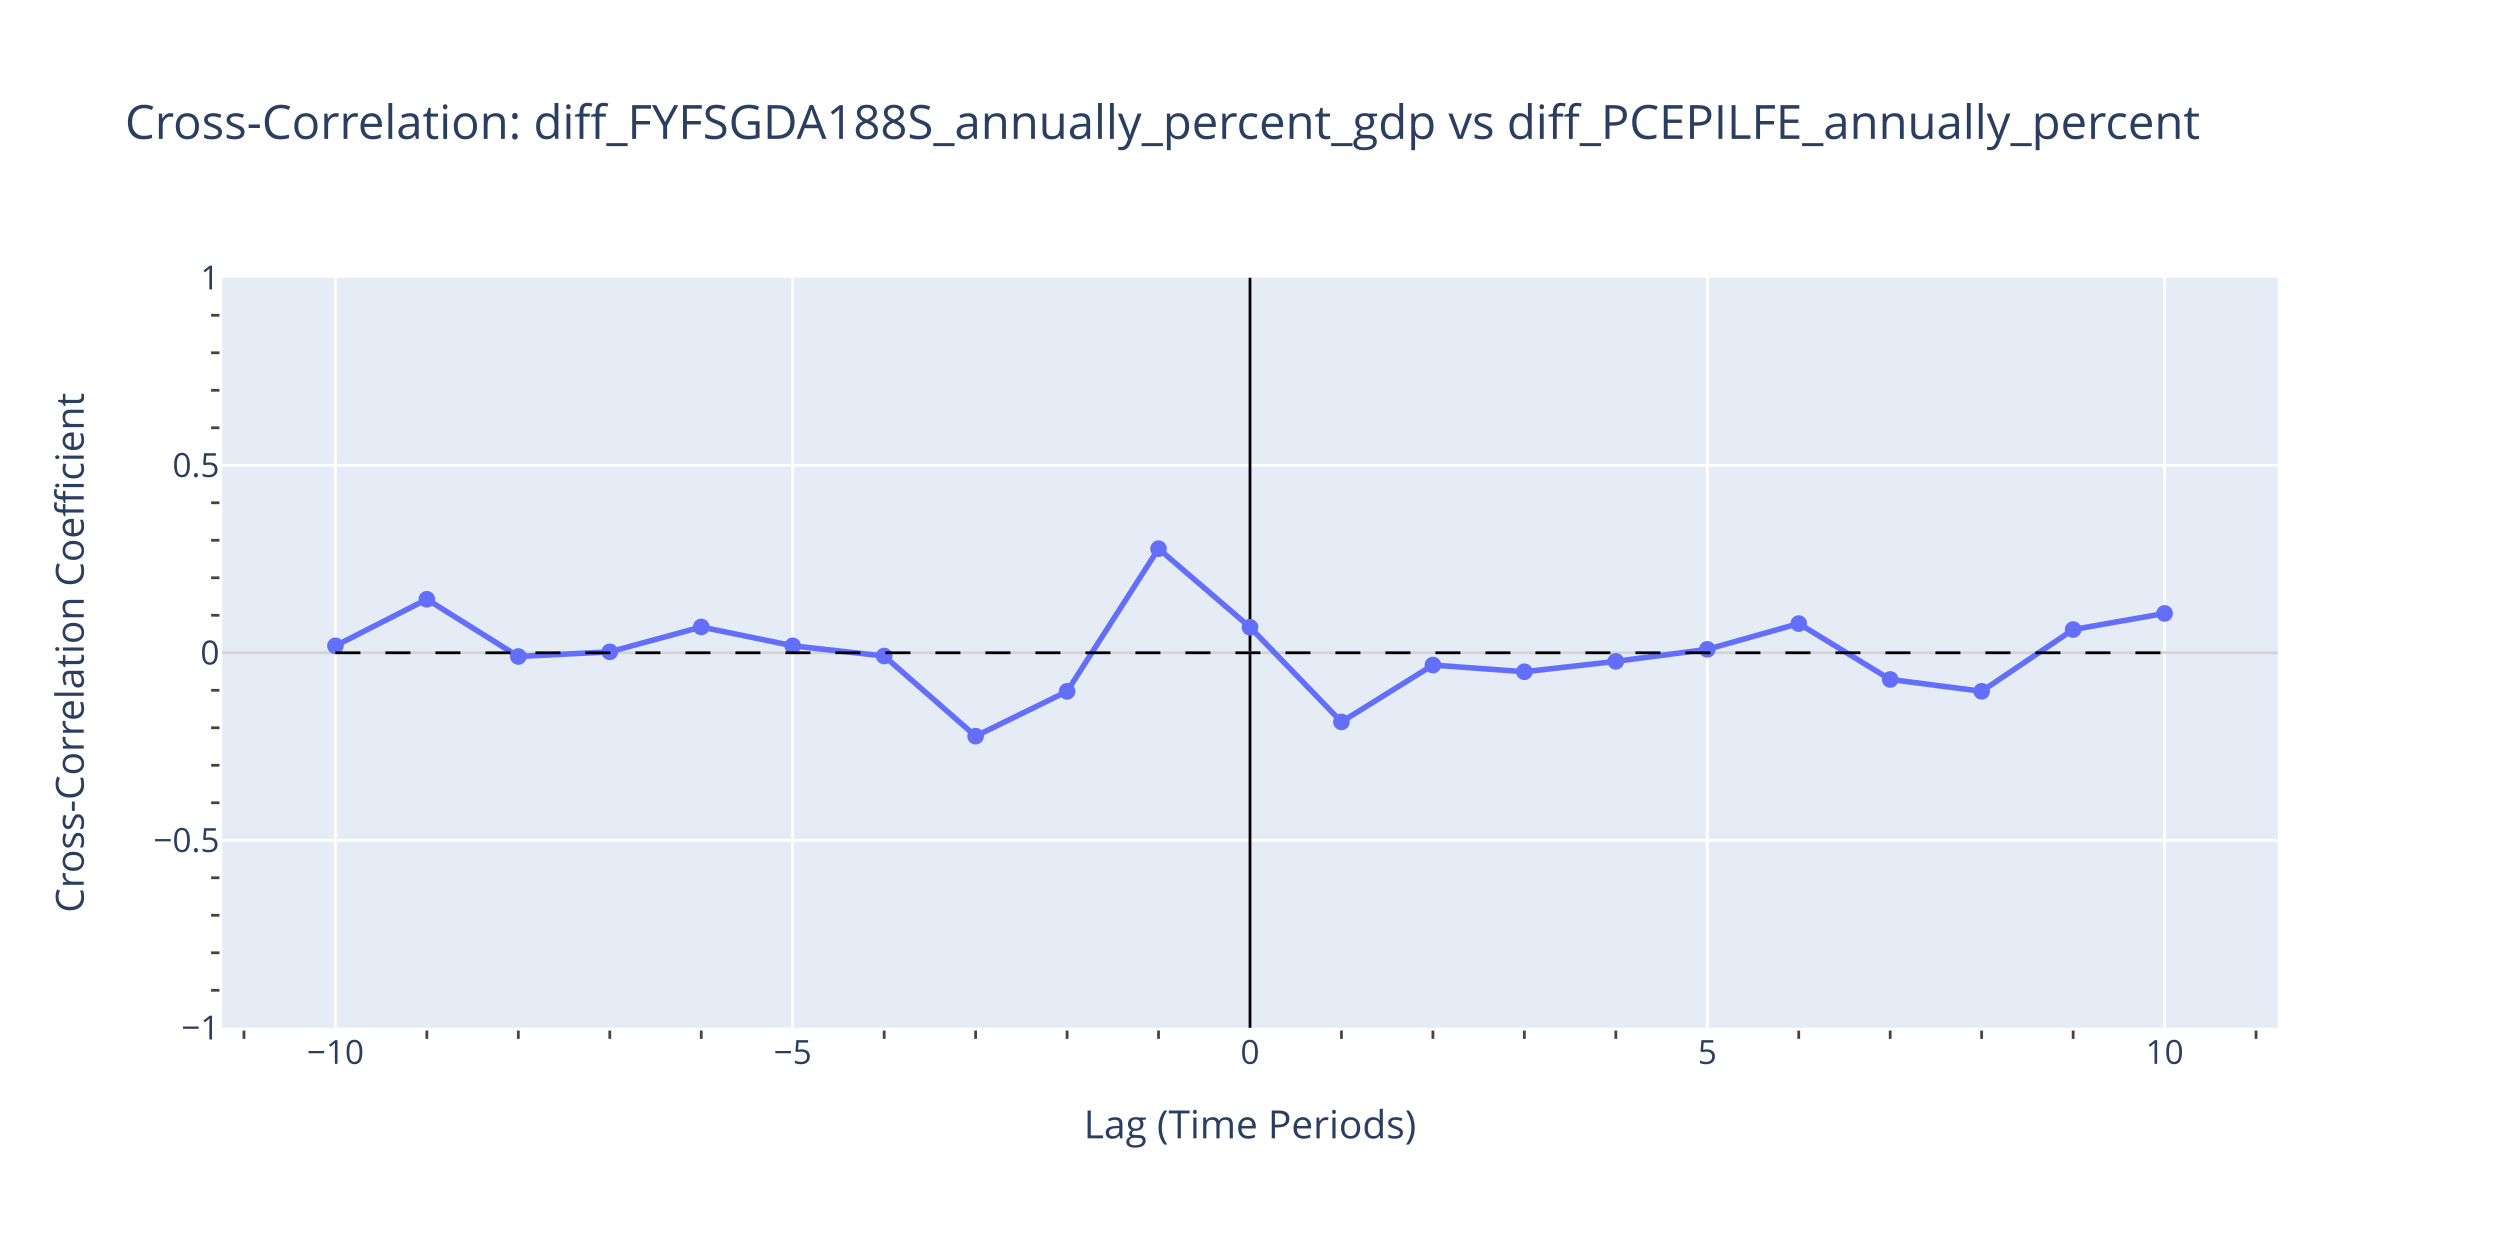
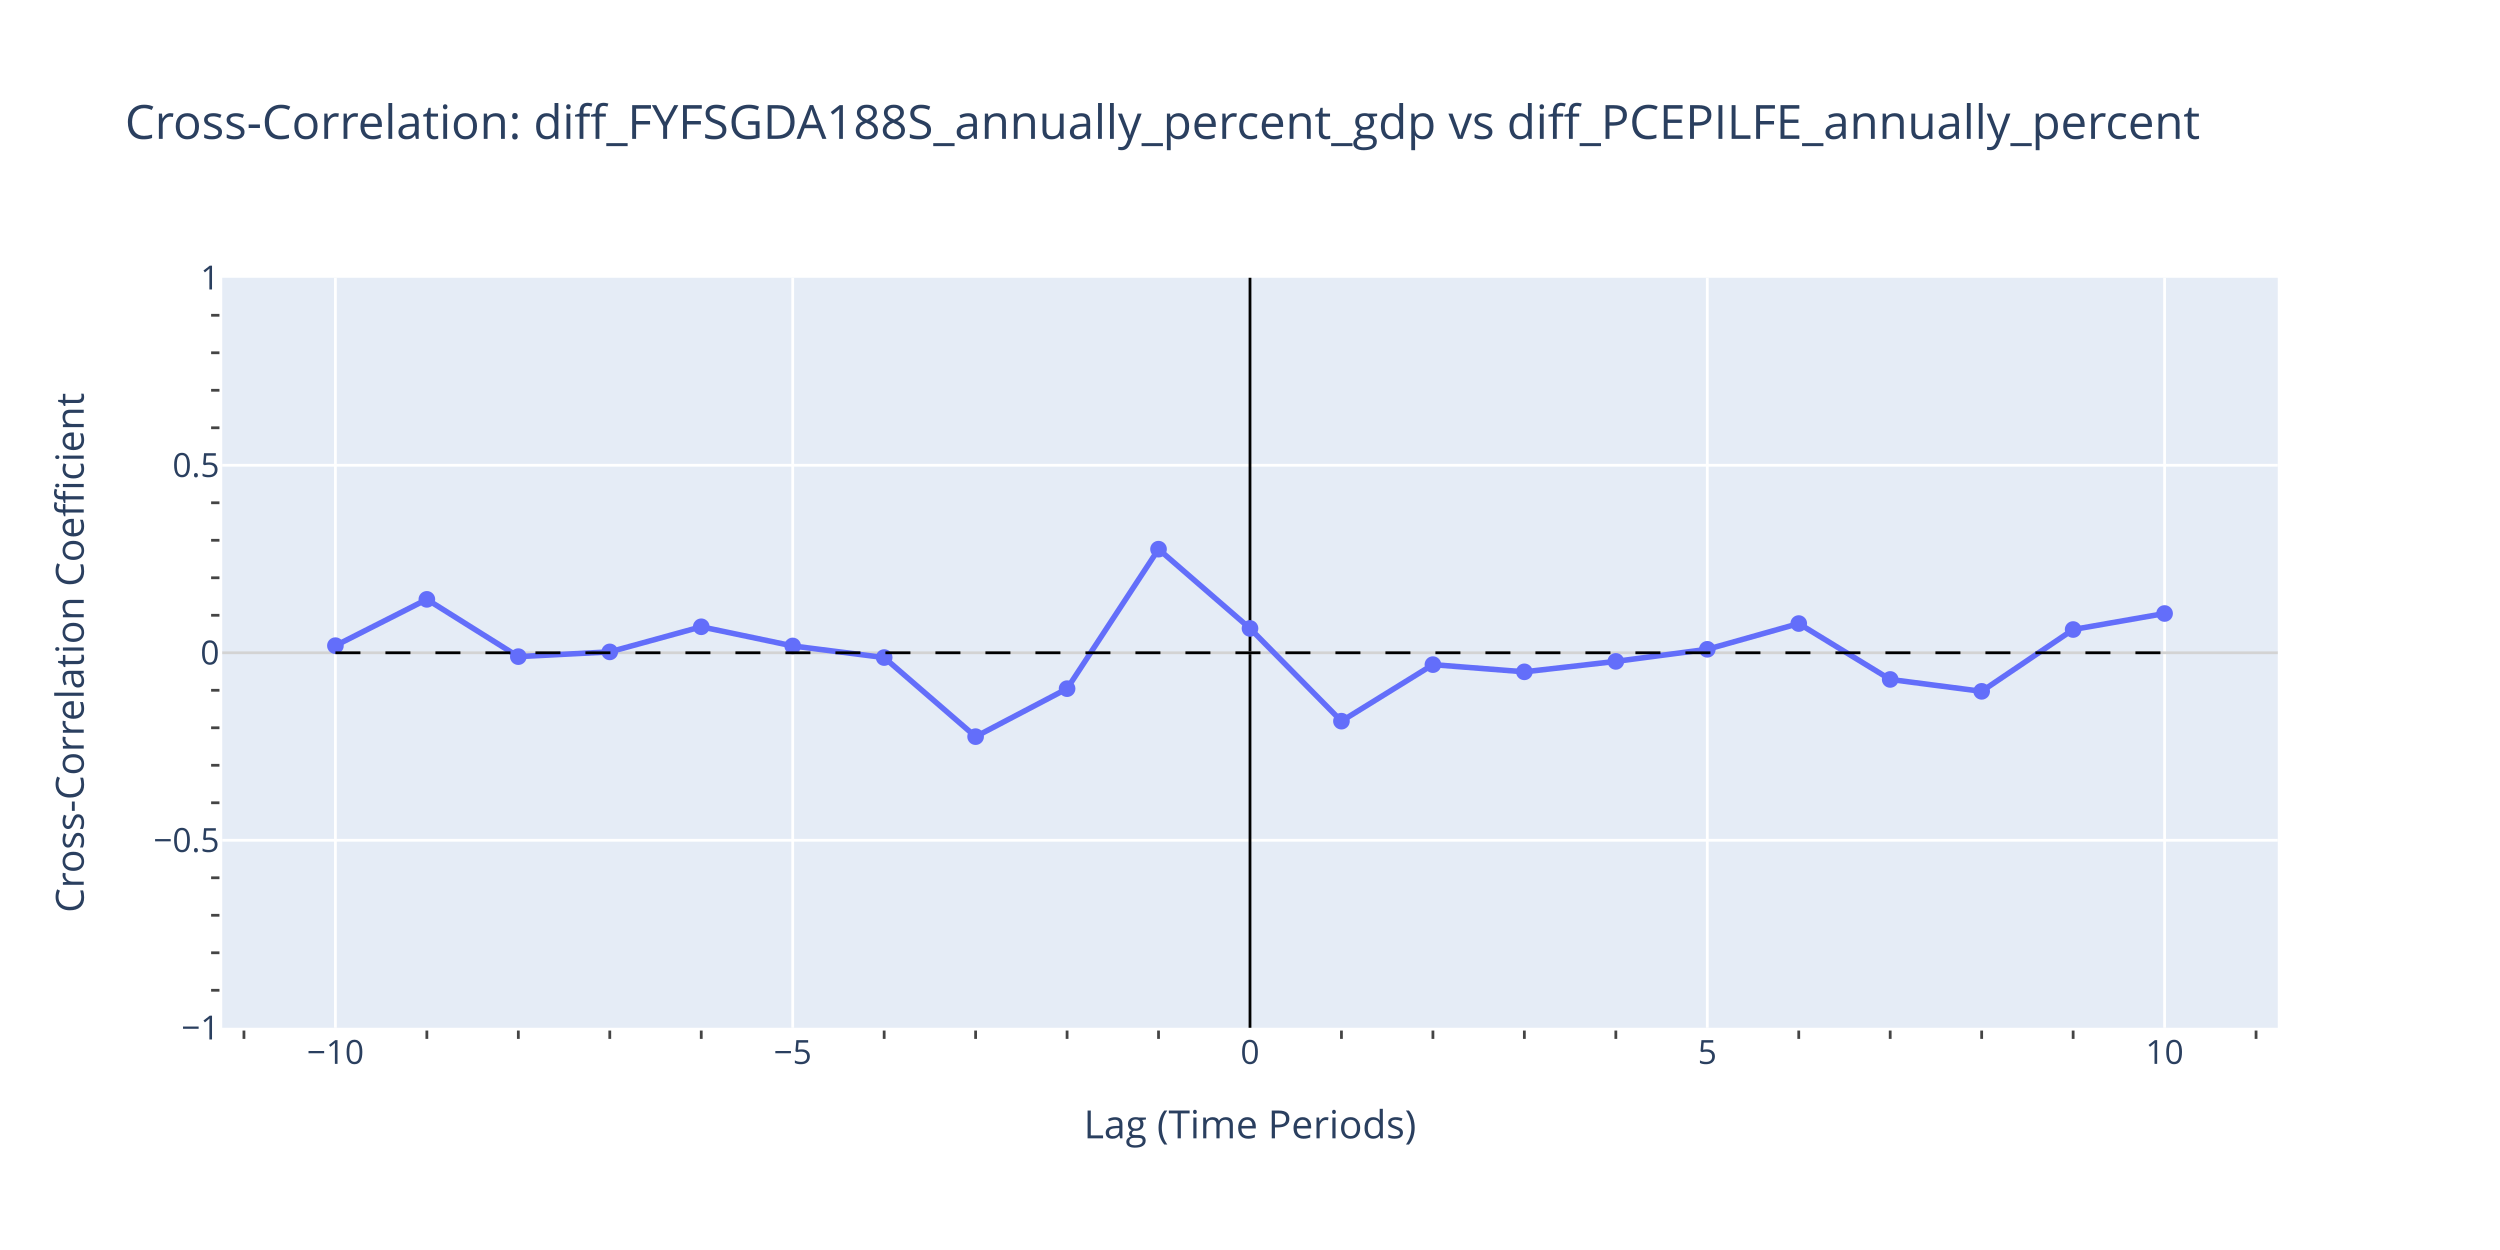
<svg xmlns="http://www.w3.org/2000/svg" class="main-svg" width="900" height="450" style="" viewBox="0 0 900 450">
  <rect x="0" y="0" width="900" height="450" style="fill: rgb(255, 255, 255); fill-opacity: 1;" />
-   <defs id="defs-2875f4">
+   <defs id="defs-0d0a58">
    <g class="clips">
-       <clipPath id="clip2875f4xyplot" class="plotclip">
+       <clipPath id="clip0d0a58xyplot" class="plotclip">
        <rect width="740" height="270" />
      </clipPath>
-       <clipPath class="axesclip" id="clip2875f4x">
+       <clipPath class="axesclip" id="clip0d0a58x">
        <rect x="80" y="0" width="740" height="450" />
      </clipPath>
-       <clipPath class="axesclip" id="clip2875f4y">
+       <clipPath class="axesclip" id="clip0d0a58y">
        <rect x="0" y="100" width="900" height="270" />
      </clipPath>
-       <clipPath class="axesclip" id="clip2875f4xy">
+       <clipPath class="axesclip" id="clip0d0a58xy">
        <rect x="80" y="100" width="740" height="270" />
      </clipPath>
    </g>
    <g class="gradients" />
    <g class="patterns" />
  </defs>
  <g class="bglayer">
    <rect class="bg" x="80" y="100" width="740" height="270" style="fill: rgb(229, 236, 246); fill-opacity: 1; stroke-width: 0;" />
  </g>
  <g class="layer-below">
    <g class="imagelayer" />
    <g class="shapelayer" />
  </g>
  <g class="cartesianlayer">
    <g class="subplot xy">
      <g class="layer-subplot">
        <g class="shapelayer" />
        <g class="imagelayer" />
      </g>
      <g class="minor-gridlayer">
        <g class="x" />
        <g class="y" />
      </g>
      <g class="gridlayer">
        <g class="x">
          <path class="xgrid crisp" transform="translate(120.75,0)" d="M0,100v270" style="stroke: rgb(255, 255, 255); stroke-opacity: 1; stroke-width: 1px;" />
          <path class="xgrid crisp" transform="translate(285.37,0)" d="M0,100v270" style="stroke: rgb(255, 255, 255); stroke-opacity: 1; stroke-width: 1px;" />
          <path class="xgrid crisp" transform="translate(614.63,0)" d="M0,100v270" style="stroke: rgb(255, 255, 255); stroke-opacity: 1; stroke-width: 1px;" />
          <path class="xgrid crisp" transform="translate(779.25,0)" d="M0,100v270" style="stroke: rgb(255, 255, 255); stroke-opacity: 1; stroke-width: 1px;" />
        </g>
        <g class="y">
          <path class="ygrid crisp" transform="translate(0,302.5)" d="M80,0h740" style="stroke: rgb(255, 255, 255); stroke-opacity: 1; stroke-width: 1px;" />
          <path class="ygrid crisp" transform="translate(0,167.5)" d="M80,0h740" style="stroke: rgb(255, 255, 255); stroke-opacity: 1; stroke-width: 1px;" />
        </g>
      </g>
      <g class="zerolinelayer">
        <path class="xzl zl crisp" transform="translate(450,0)" d="M0,100v270" style="stroke: rgb(0, 0, 0); stroke-opacity: 1; stroke-width: 1px;" />
        <path class="yzl zl crisp" transform="translate(0,235)" d="M80,0h740" style="stroke: rgb(211, 211, 211); stroke-opacity: 1; stroke-width: 1px;" />
      </g>
      <g class="layer-between">
        <g class="shapelayer" />
        <g class="imagelayer" />
      </g>
      <path class="xlines-below" />
      <path class="ylines-below" />
      <g class="overlines-below" />
      <g class="xaxislayer-below" />
      <g class="yaxislayer-below" />
      <g class="overaxes-below" />
      <g class="overplot">
-         <g class="xy" transform="translate(80,100)" clip-path="url(#clip2875f4xyplot)">
+         <g class="xy" transform="translate(80,100)" clip-path="url(#clip0d0a58xyplot)">
          <g class="scatterlayer mlayer">
-             <g class="trace scatter tracebc2536" style="stroke-miterlimit: 2; opacity: 1;">
+             <g class="trace scatter trace83ce1f" style="stroke-miterlimit: 2; opacity: 1;">
              <g class="fills" />
              <g class="errorbars" />
              <g class="lines">
-                 <path class="js-line" d="M40.75,132.5L73.67,115.74L106.6,136.34L139.52,134.66L172.45,125.71L205.37,132.49L238.3,136.17L271.22,165.02L304.15,148.89L337.07,97.53L370,125.81L402.92,159.88L435.85,139.42L468.77,141.83L501.7,138.09L534.63,133.76L567.55,124.49L600.47,144.61L633.4,148.86L666.33,126.64L699.25,120.83" style="vector-effect: none; fill: none; stroke: rgb(99, 110, 250); stroke-opacity: 1; stroke-width: 2px; opacity: 1;" />
+                 <path class="js-line" d="M40.75,132.44L73.67,115.77L106.6,136.39L139.52,134.68L172.45,125.64L205.37,132.54L238.3,136.72L271.22,165.19L304.15,147.92L337.07,97.7L370,126.23L402.92,159.62L435.85,139.27L468.77,141.86L501.7,138.1L534.63,133.75L567.55,124.48L600.47,144.6L633.4,148.88L666.33,126.63L699.25,120.86" style="vector-effect: none; fill: none; stroke: rgb(99, 110, 250); stroke-opacity: 1; stroke-width: 2px; opacity: 1;" />
              </g>
              <g class="points">
-                 <path class="point" transform="translate(40.75,132.5)" d="M3,0A3,3 0 1,1 0,-3A3,3 0 0,1 3,0Z" style="opacity: 1; stroke-width: 0px; fill: rgb(99, 110, 250); fill-opacity: 1;" />
-                 <path class="point" transform="translate(73.67,115.74)" d="M3,0A3,3 0 1,1 0,-3A3,3 0 0,1 3,0Z" style="opacity: 1; stroke-width: 0px; fill: rgb(99, 110, 250); fill-opacity: 1;" />
-                 <path class="point" transform="translate(106.6,136.34)" d="M3,0A3,3 0 1,1 0,-3A3,3 0 0,1 3,0Z" style="opacity: 1; stroke-width: 0px; fill: rgb(99, 110, 250); fill-opacity: 1;" />
-                 <path class="point" transform="translate(139.52,134.66)" d="M3,0A3,3 0 1,1 0,-3A3,3 0 0,1 3,0Z" style="opacity: 1; stroke-width: 0px; fill: rgb(99, 110, 250); fill-opacity: 1;" />
-                 <path class="point" transform="translate(172.45,125.71)" d="M3,0A3,3 0 1,1 0,-3A3,3 0 0,1 3,0Z" style="opacity: 1; stroke-width: 0px; fill: rgb(99, 110, 250); fill-opacity: 1;" />
-                 <path class="point" transform="translate(205.37,132.49)" d="M3,0A3,3 0 1,1 0,-3A3,3 0 0,1 3,0Z" style="opacity: 1; stroke-width: 0px; fill: rgb(99, 110, 250); fill-opacity: 1;" />
-                 <path class="point" transform="translate(238.3,136.17)" d="M3,0A3,3 0 1,1 0,-3A3,3 0 0,1 3,0Z" style="opacity: 1; stroke-width: 0px; fill: rgb(99, 110, 250); fill-opacity: 1;" />
-                 <path class="point" transform="translate(271.22,165.02)" d="M3,0A3,3 0 1,1 0,-3A3,3 0 0,1 3,0Z" style="opacity: 1; stroke-width: 0px; fill: rgb(99, 110, 250); fill-opacity: 1;" />
-                 <path class="point" transform="translate(304.15,148.89)" d="M3,0A3,3 0 1,1 0,-3A3,3 0 0,1 3,0Z" style="opacity: 1; stroke-width: 0px; fill: rgb(99, 110, 250); fill-opacity: 1;" />
-                 <path class="point" transform="translate(337.07,97.53)" d="M3,0A3,3 0 1,1 0,-3A3,3 0 0,1 3,0Z" style="opacity: 1; stroke-width: 0px; fill: rgb(99, 110, 250); fill-opacity: 1;" />
-                 <path class="point" transform="translate(370,125.81)" d="M3,0A3,3 0 1,1 0,-3A3,3 0 0,1 3,0Z" style="opacity: 1; stroke-width: 0px; fill: rgb(99, 110, 250); fill-opacity: 1;" />
-                 <path class="point" transform="translate(402.92,159.88)" d="M3,0A3,3 0 1,1 0,-3A3,3 0 0,1 3,0Z" style="opacity: 1; stroke-width: 0px; fill: rgb(99, 110, 250); fill-opacity: 1;" />
-                 <path class="point" transform="translate(435.85,139.42)" d="M3,0A3,3 0 1,1 0,-3A3,3 0 0,1 3,0Z" style="opacity: 1; stroke-width: 0px; fill: rgb(99, 110, 250); fill-opacity: 1;" />
-                 <path class="point" transform="translate(468.77,141.83)" d="M3,0A3,3 0 1,1 0,-3A3,3 0 0,1 3,0Z" style="opacity: 1; stroke-width: 0px; fill: rgb(99, 110, 250); fill-opacity: 1;" />
-                 <path class="point" transform="translate(501.7,138.09)" d="M3,0A3,3 0 1,1 0,-3A3,3 0 0,1 3,0Z" style="opacity: 1; stroke-width: 0px; fill: rgb(99, 110, 250); fill-opacity: 1;" />
-                 <path class="point" transform="translate(534.63,133.76)" d="M3,0A3,3 0 1,1 0,-3A3,3 0 0,1 3,0Z" style="opacity: 1; stroke-width: 0px; fill: rgb(99, 110, 250); fill-opacity: 1;" />
-                 <path class="point" transform="translate(567.55,124.49)" d="M3,0A3,3 0 1,1 0,-3A3,3 0 0,1 3,0Z" style="opacity: 1; stroke-width: 0px; fill: rgb(99, 110, 250); fill-opacity: 1;" />
-                 <path class="point" transform="translate(600.47,144.61)" d="M3,0A3,3 0 1,1 0,-3A3,3 0 0,1 3,0Z" style="opacity: 1; stroke-width: 0px; fill: rgb(99, 110, 250); fill-opacity: 1;" />
-                 <path class="point" transform="translate(633.4,148.86)" d="M3,0A3,3 0 1,1 0,-3A3,3 0 0,1 3,0Z" style="opacity: 1; stroke-width: 0px; fill: rgb(99, 110, 250); fill-opacity: 1;" />
-                 <path class="point" transform="translate(666.33,126.64)" d="M3,0A3,3 0 1,1 0,-3A3,3 0 0,1 3,0Z" style="opacity: 1; stroke-width: 0px; fill: rgb(99, 110, 250); fill-opacity: 1;" />
-                 <path class="point" transform="translate(699.25,120.83)" d="M3,0A3,3 0 1,1 0,-3A3,3 0 0,1 3,0Z" style="opacity: 1; stroke-width: 0px; fill: rgb(99, 110, 250); fill-opacity: 1;" />
+                 <path class="point" transform="translate(40.75,132.44)" d="M3,0A3,3 0 1,1 0,-3A3,3 0 0,1 3,0Z" style="opacity: 1; stroke-width: 0px; fill: rgb(99, 110, 250); fill-opacity: 1;" />
+                 <path class="point" transform="translate(73.67,115.77)" d="M3,0A3,3 0 1,1 0,-3A3,3 0 0,1 3,0Z" style="opacity: 1; stroke-width: 0px; fill: rgb(99, 110, 250); fill-opacity: 1;" />
+                 <path class="point" transform="translate(106.6,136.39)" d="M3,0A3,3 0 1,1 0,-3A3,3 0 0,1 3,0Z" style="opacity: 1; stroke-width: 0px; fill: rgb(99, 110, 250); fill-opacity: 1;" />
+                 <path class="point" transform="translate(139.52,134.68)" d="M3,0A3,3 0 1,1 0,-3A3,3 0 0,1 3,0Z" style="opacity: 1; stroke-width: 0px; fill: rgb(99, 110, 250); fill-opacity: 1;" />
+                 <path class="point" transform="translate(172.45,125.64)" d="M3,0A3,3 0 1,1 0,-3A3,3 0 0,1 3,0Z" style="opacity: 1; stroke-width: 0px; fill: rgb(99, 110, 250); fill-opacity: 1;" />
+                 <path class="point" transform="translate(205.37,132.54)" d="M3,0A3,3 0 1,1 0,-3A3,3 0 0,1 3,0Z" style="opacity: 1; stroke-width: 0px; fill: rgb(99, 110, 250); fill-opacity: 1;" />
+                 <path class="point" transform="translate(238.3,136.72)" d="M3,0A3,3 0 1,1 0,-3A3,3 0 0,1 3,0Z" style="opacity: 1; stroke-width: 0px; fill: rgb(99, 110, 250); fill-opacity: 1;" />
+                 <path class="point" transform="translate(271.22,165.19)" d="M3,0A3,3 0 1,1 0,-3A3,3 0 0,1 3,0Z" style="opacity: 1; stroke-width: 0px; fill: rgb(99, 110, 250); fill-opacity: 1;" />
+                 <path class="point" transform="translate(304.15,147.92)" d="M3,0A3,3 0 1,1 0,-3A3,3 0 0,1 3,0Z" style="opacity: 1; stroke-width: 0px; fill: rgb(99, 110, 250); fill-opacity: 1;" />
+                 <path class="point" transform="translate(337.07,97.7)" d="M3,0A3,3 0 1,1 0,-3A3,3 0 0,1 3,0Z" style="opacity: 1; stroke-width: 0px; fill: rgb(99, 110, 250); fill-opacity: 1;" />
+                 <path class="point" transform="translate(370,126.23)" d="M3,0A3,3 0 1,1 0,-3A3,3 0 0,1 3,0Z" style="opacity: 1; stroke-width: 0px; fill: rgb(99, 110, 250); fill-opacity: 1;" />
+                 <path class="point" transform="translate(402.92,159.62)" d="M3,0A3,3 0 1,1 0,-3A3,3 0 0,1 3,0Z" style="opacity: 1; stroke-width: 0px; fill: rgb(99, 110, 250); fill-opacity: 1;" />
+                 <path class="point" transform="translate(435.85,139.27)" d="M3,0A3,3 0 1,1 0,-3A3,3 0 0,1 3,0Z" style="opacity: 1; stroke-width: 0px; fill: rgb(99, 110, 250); fill-opacity: 1;" />
+                 <path class="point" transform="translate(468.77,141.86)" d="M3,0A3,3 0 1,1 0,-3A3,3 0 0,1 3,0Z" style="opacity: 1; stroke-width: 0px; fill: rgb(99, 110, 250); fill-opacity: 1;" />
+                 <path class="point" transform="translate(501.7,138.1)" d="M3,0A3,3 0 1,1 0,-3A3,3 0 0,1 3,0Z" style="opacity: 1; stroke-width: 0px; fill: rgb(99, 110, 250); fill-opacity: 1;" />
+                 <path class="point" transform="translate(534.63,133.75)" d="M3,0A3,3 0 1,1 0,-3A3,3 0 0,1 3,0Z" style="opacity: 1; stroke-width: 0px; fill: rgb(99, 110, 250); fill-opacity: 1;" />
+                 <path class="point" transform="translate(567.55,124.48)" d="M3,0A3,3 0 1,1 0,-3A3,3 0 0,1 3,0Z" style="opacity: 1; stroke-width: 0px; fill: rgb(99, 110, 250); fill-opacity: 1;" />
+                 <path class="point" transform="translate(600.47,144.6)" d="M3,0A3,3 0 1,1 0,-3A3,3 0 0,1 3,0Z" style="opacity: 1; stroke-width: 0px; fill: rgb(99, 110, 250); fill-opacity: 1;" />
+                 <path class="point" transform="translate(633.4,148.88)" d="M3,0A3,3 0 1,1 0,-3A3,3 0 0,1 3,0Z" style="opacity: 1; stroke-width: 0px; fill: rgb(99, 110, 250); fill-opacity: 1;" />
+                 <path class="point" transform="translate(666.33,126.63)" d="M3,0A3,3 0 1,1 0,-3A3,3 0 0,1 3,0Z" style="opacity: 1; stroke-width: 0px; fill: rgb(99, 110, 250); fill-opacity: 1;" />
+                 <path class="point" transform="translate(699.25,120.86)" d="M3,0A3,3 0 1,1 0,-3A3,3 0 0,1 3,0Z" style="opacity: 1; stroke-width: 0px; fill: rgb(99, 110, 250); fill-opacity: 1;" />
              </g>
              <g class="text" />
            </g>
          </g>
        </g>
      </g>
      <path class="xlines-above crisp" d="M0,0" style="fill: none;" />
      <path class="ylines-above crisp" d="M0,0" style="fill: none;" />
      <g class="overlines-above" />
      <g class="xaxislayer-above">
        <path class="xtick ticks crisp" d="M0,371v3" transform="translate(87.82,0)" style="stroke: rgb(68, 68, 68); stroke-opacity: 1; stroke-width: 1px;" />
        <path class="xtick ticks crisp" d="M0,371v3" transform="translate(153.67,0)" style="stroke: rgb(68, 68, 68); stroke-opacity: 1; stroke-width: 1px;" />
        <path class="xtick ticks crisp" d="M0,371v3" transform="translate(186.6,0)" style="stroke: rgb(68, 68, 68); stroke-opacity: 1; stroke-width: 1px;" />
        <path class="xtick ticks crisp" d="M0,371v3" transform="translate(219.52,0)" style="stroke: rgb(68, 68, 68); stroke-opacity: 1; stroke-width: 1px;" />
        <path class="xtick ticks crisp" d="M0,371v3" transform="translate(252.45,0)" style="stroke: rgb(68, 68, 68); stroke-opacity: 1; stroke-width: 1px;" />
        <path class="xtick ticks crisp" d="M0,371v3" transform="translate(318.3,0)" style="stroke: rgb(68, 68, 68); stroke-opacity: 1; stroke-width: 1px;" />
        <path class="xtick ticks crisp" d="M0,371v3" transform="translate(351.22,0)" style="stroke: rgb(68, 68, 68); stroke-opacity: 1; stroke-width: 1px;" />
        <path class="xtick ticks crisp" d="M0,371v3" transform="translate(384.15,0)" style="stroke: rgb(68, 68, 68); stroke-opacity: 1; stroke-width: 1px;" />
        <path class="xtick ticks crisp" d="M0,371v3" transform="translate(417.07,0)" style="stroke: rgb(68, 68, 68); stroke-opacity: 1; stroke-width: 1px;" />
        <path class="xtick ticks crisp" d="M0,371v3" transform="translate(482.92,0)" style="stroke: rgb(68, 68, 68); stroke-opacity: 1; stroke-width: 1px;" />
        <path class="xtick ticks crisp" d="M0,371v3" transform="translate(515.85,0)" style="stroke: rgb(68, 68, 68); stroke-opacity: 1; stroke-width: 1px;" />
        <path class="xtick ticks crisp" d="M0,371v3" transform="translate(548.77,0)" style="stroke: rgb(68, 68, 68); stroke-opacity: 1; stroke-width: 1px;" />
        <path class="xtick ticks crisp" d="M0,371v3" transform="translate(581.7,0)" style="stroke: rgb(68, 68, 68); stroke-opacity: 1; stroke-width: 1px;" />
        <path class="xtick ticks crisp" d="M0,371v3" transform="translate(647.55,0)" style="stroke: rgb(68, 68, 68); stroke-opacity: 1; stroke-width: 1px;" />
        <path class="xtick ticks crisp" d="M0,371v3" transform="translate(680.47,0)" style="stroke: rgb(68, 68, 68); stroke-opacity: 1; stroke-width: 1px;" />
        <path class="xtick ticks crisp" d="M0,371v3" transform="translate(713.4,0)" style="stroke: rgb(68, 68, 68); stroke-opacity: 1; stroke-width: 1px;" />
        <path class="xtick ticks crisp" d="M0,371v3" transform="translate(746.33,0)" style="stroke: rgb(68, 68, 68); stroke-opacity: 1; stroke-width: 1px;" />
        <path class="xtick ticks crisp" d="M0,371v3" transform="translate(812.18,0)" style="stroke: rgb(68, 68, 68); stroke-opacity: 1; stroke-width: 1px;" />
        <g class="xtick">
          <text text-anchor="middle" x="0" y="383" transform="translate(120.75,0)" style="font-family: 'Open Sans', verdana, arial, sans-serif; font-size: 12px; fill: rgb(42, 63, 95); fill-opacity: 1; white-space: pre; opacity: 1;">−10</text>
        </g>
        <g class="xtick">
          <text text-anchor="middle" x="0" y="383" style="font-family: 'Open Sans', verdana, arial, sans-serif; font-size: 12px; fill: rgb(42, 63, 95); fill-opacity: 1; white-space: pre; opacity: 1;" transform="translate(285.37,0)">−5</text>
        </g>
        <g class="xtick">
          <text text-anchor="middle" x="0" y="383" style="font-family: 'Open Sans', verdana, arial, sans-serif; font-size: 12px; fill: rgb(42, 63, 95); fill-opacity: 1; white-space: pre; opacity: 1;" transform="translate(450,0)">0</text>
        </g>
        <g class="xtick">
          <text text-anchor="middle" x="0" y="383" style="font-family: 'Open Sans', verdana, arial, sans-serif; font-size: 12px; fill: rgb(42, 63, 95); fill-opacity: 1; white-space: pre; opacity: 1;" transform="translate(614.63,0)">5</text>
        </g>
        <g class="xtick">
          <text text-anchor="middle" x="0" y="383" style="font-family: 'Open Sans', verdana, arial, sans-serif; font-size: 12px; fill: rgb(42, 63, 95); fill-opacity: 1; white-space: pre; opacity: 1;" transform="translate(779.25,0)">10</text>
        </g>
      </g>
      <g class="yaxislayer-above">
        <path class="ytick ticks crisp" d="M79,0h-3" transform="translate(0,356.5)" style="stroke: rgb(68, 68, 68); stroke-opacity: 1; stroke-width: 1px;" />
        <path class="ytick ticks crisp" d="M79,0h-3" transform="translate(0,343)" style="stroke: rgb(68, 68, 68); stroke-opacity: 1; stroke-width: 1px;" />
        <path class="ytick ticks crisp" d="M79,0h-3" transform="translate(0,329.5)" style="stroke: rgb(68, 68, 68); stroke-opacity: 1; stroke-width: 1px;" />
        <path class="ytick ticks crisp" d="M79,0h-3" transform="translate(0,316)" style="stroke: rgb(68, 68, 68); stroke-opacity: 1; stroke-width: 1px;" />
        <path class="ytick ticks crisp" d="M79,0h-3" transform="translate(0,289)" style="stroke: rgb(68, 68, 68); stroke-opacity: 1; stroke-width: 1px;" />
        <path class="ytick ticks crisp" d="M79,0h-3" transform="translate(0,275.5)" style="stroke: rgb(68, 68, 68); stroke-opacity: 1; stroke-width: 1px;" />
        <path class="ytick ticks crisp" d="M79,0h-3" transform="translate(0,262)" style="stroke: rgb(68, 68, 68); stroke-opacity: 1; stroke-width: 1px;" />
        <path class="ytick ticks crisp" d="M79,0h-3" transform="translate(0,248.5)" style="stroke: rgb(68, 68, 68); stroke-opacity: 1; stroke-width: 1px;" />
        <path class="ytick ticks crisp" d="M79,0h-3" transform="translate(0,221.5)" style="stroke: rgb(68, 68, 68); stroke-opacity: 1; stroke-width: 1px;" />
        <path class="ytick ticks crisp" d="M79,0h-3" transform="translate(0,208)" style="stroke: rgb(68, 68, 68); stroke-opacity: 1; stroke-width: 1px;" />
        <path class="ytick ticks crisp" d="M79,0h-3" transform="translate(0,194.5)" style="stroke: rgb(68, 68, 68); stroke-opacity: 1; stroke-width: 1px;" />
        <path class="ytick ticks crisp" d="M79,0h-3" transform="translate(0,181)" style="stroke: rgb(68, 68, 68); stroke-opacity: 1; stroke-width: 1px;" />
        <path class="ytick ticks crisp" d="M79,0h-3" transform="translate(0,154)" style="stroke: rgb(68, 68, 68); stroke-opacity: 1; stroke-width: 1px;" />
        <path class="ytick ticks crisp" d="M79,0h-3" transform="translate(0,140.5)" style="stroke: rgb(68, 68, 68); stroke-opacity: 1; stroke-width: 1px;" />
        <path class="ytick ticks crisp" d="M79,0h-3" transform="translate(0,127)" style="stroke: rgb(68, 68, 68); stroke-opacity: 1; stroke-width: 1px;" />
        <path class="ytick ticks crisp" d="M79,0h-3" transform="translate(0,113.5)" style="stroke: rgb(68, 68, 68); stroke-opacity: 1; stroke-width: 1px;" />
        <g class="ytick">
          <text text-anchor="end" x="79" y="4.2" transform="translate(0,370)" style="font-family: 'Open Sans', verdana, arial, sans-serif; font-size: 12px; fill: rgb(42, 63, 95); fill-opacity: 1; white-space: pre; opacity: 1;">−1</text>
        </g>
        <g class="ytick">
          <text text-anchor="end" x="79" y="4.2" style="font-family: 'Open Sans', verdana, arial, sans-serif; font-size: 12px; fill: rgb(42, 63, 95); fill-opacity: 1; white-space: pre; opacity: 1;" transform="translate(0,302.5)">−0.5</text>
        </g>
        <g class="ytick">
          <text text-anchor="end" x="79" y="4.2" style="font-family: 'Open Sans', verdana, arial, sans-serif; font-size: 12px; fill: rgb(42, 63, 95); fill-opacity: 1; white-space: pre; opacity: 1;" transform="translate(0,235)">0</text>
        </g>
        <g class="ytick">
          <text text-anchor="end" x="79" y="4.2" style="font-family: 'Open Sans', verdana, arial, sans-serif; font-size: 12px; fill: rgb(42, 63, 95); fill-opacity: 1; white-space: pre; opacity: 1;" transform="translate(0,167.5)">0.5</text>
        </g>
        <g class="ytick">
          <text text-anchor="end" x="79" y="4.2" style="font-family: 'Open Sans', verdana, arial, sans-serif; font-size: 12px; fill: rgb(42, 63, 95); fill-opacity: 1; white-space: pre; opacity: 1;" transform="translate(0,100)">1</text>
        </g>
      </g>
      <g class="overaxes-above" />
    </g>
  </g>
  <g class="polarlayer" />
  <g class="smithlayer" />
  <g class="ternarylayer" />
  <g class="geolayer" />
  <g class="funnelarealayer" />
  <g class="pielayer" />
  <g class="iciclelayer" />
  <g class="treemaplayer" />
  <g class="sunburstlayer" />
  <g class="glimages" />
-   <defs id="topdefs-2875f4">
+   <defs id="topdefs-0d0a58">
    <g class="clips" />
  </defs>
  <g class="layer-above">
    <g class="imagelayer" />
    <g class="shapelayer">
-       <g class="shape-group" data-index="0" clip-path="url(#clip2875f4xy)">
+       <g class="shape-group" data-index="0" clip-path="url(#clip0d0a58xy)">
        <path data-index="0" fill-rule="evenodd" d="M120.75,235L779.25,235" style="opacity: 1; stroke: rgb(0, 0, 0); stroke-opacity: 1; fill: rgb(0, 0, 0); fill-opacity: 0; stroke-dasharray: 9px, 9px; stroke-width: 1px;" />
      </g>
    </g>
  </g>
  <g class="infolayer">
    <g class="g-gtitle">
      <text class="gtitle" x="45" y="50" text-anchor="start" dy="0em" style="opacity: 1; font-family: 'Open Sans', verdana, arial, sans-serif; font-size: 17px; fill: rgb(42, 63, 95); fill-opacity: 1; white-space: pre;">Cross-Correlation: diff_FYFSGDA188S_annually_percent_gdp vs diff_PCEPILFE_annually_percent</text>
    </g>
    <g class="g-xtitle">
      <text class="xtitle" x="450" y="409.8" text-anchor="middle" style="opacity: 1; font-family: 'Open Sans', verdana, arial, sans-serif; font-size: 14px; fill: rgb(42, 63, 95); fill-opacity: 1; white-space: pre;">Lag (Time Periods)</text>
    </g>
    <g class="g-ytitle">
      <text class="ytitle" transform="rotate(-90,30.14688,235)" x="30.147" y="235" text-anchor="middle" style="opacity: 1; font-family: 'Open Sans', verdana, arial, sans-serif; font-size: 14px; fill: rgb(42, 63, 95); fill-opacity: 1; white-space: pre;">Cross-Correlation Coefficient</text>
    </g>
  </g>
</svg>
